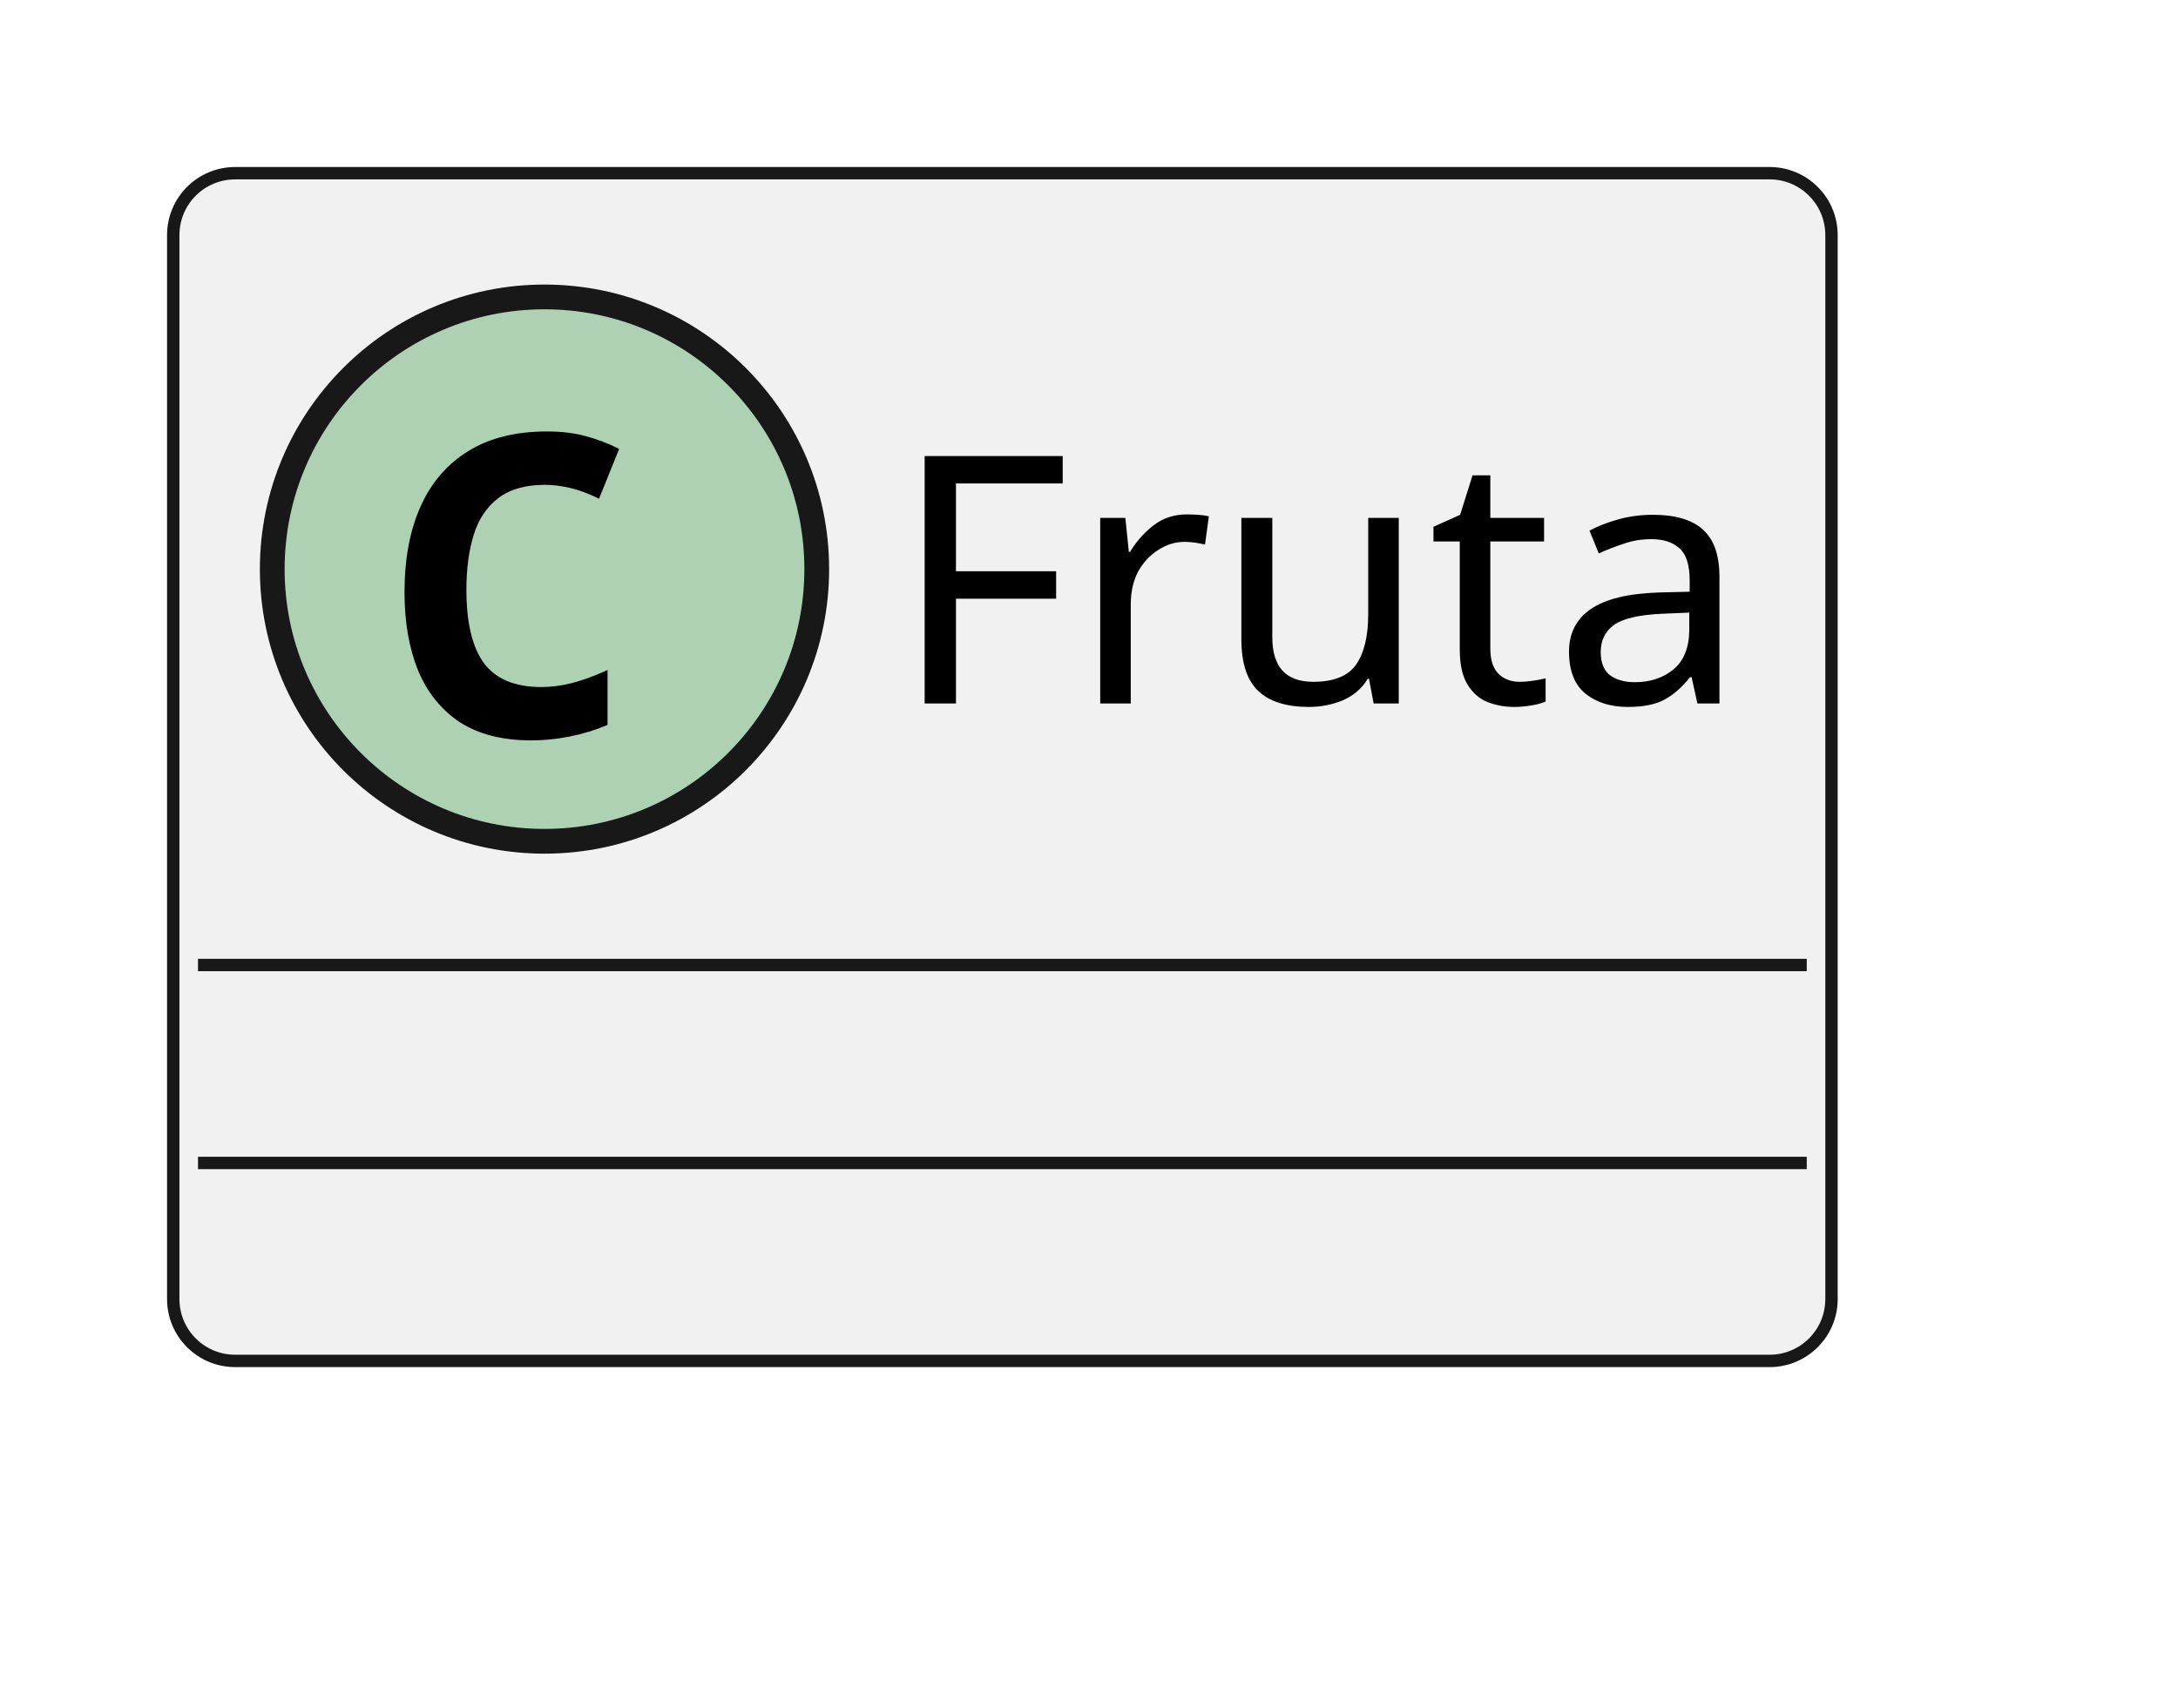
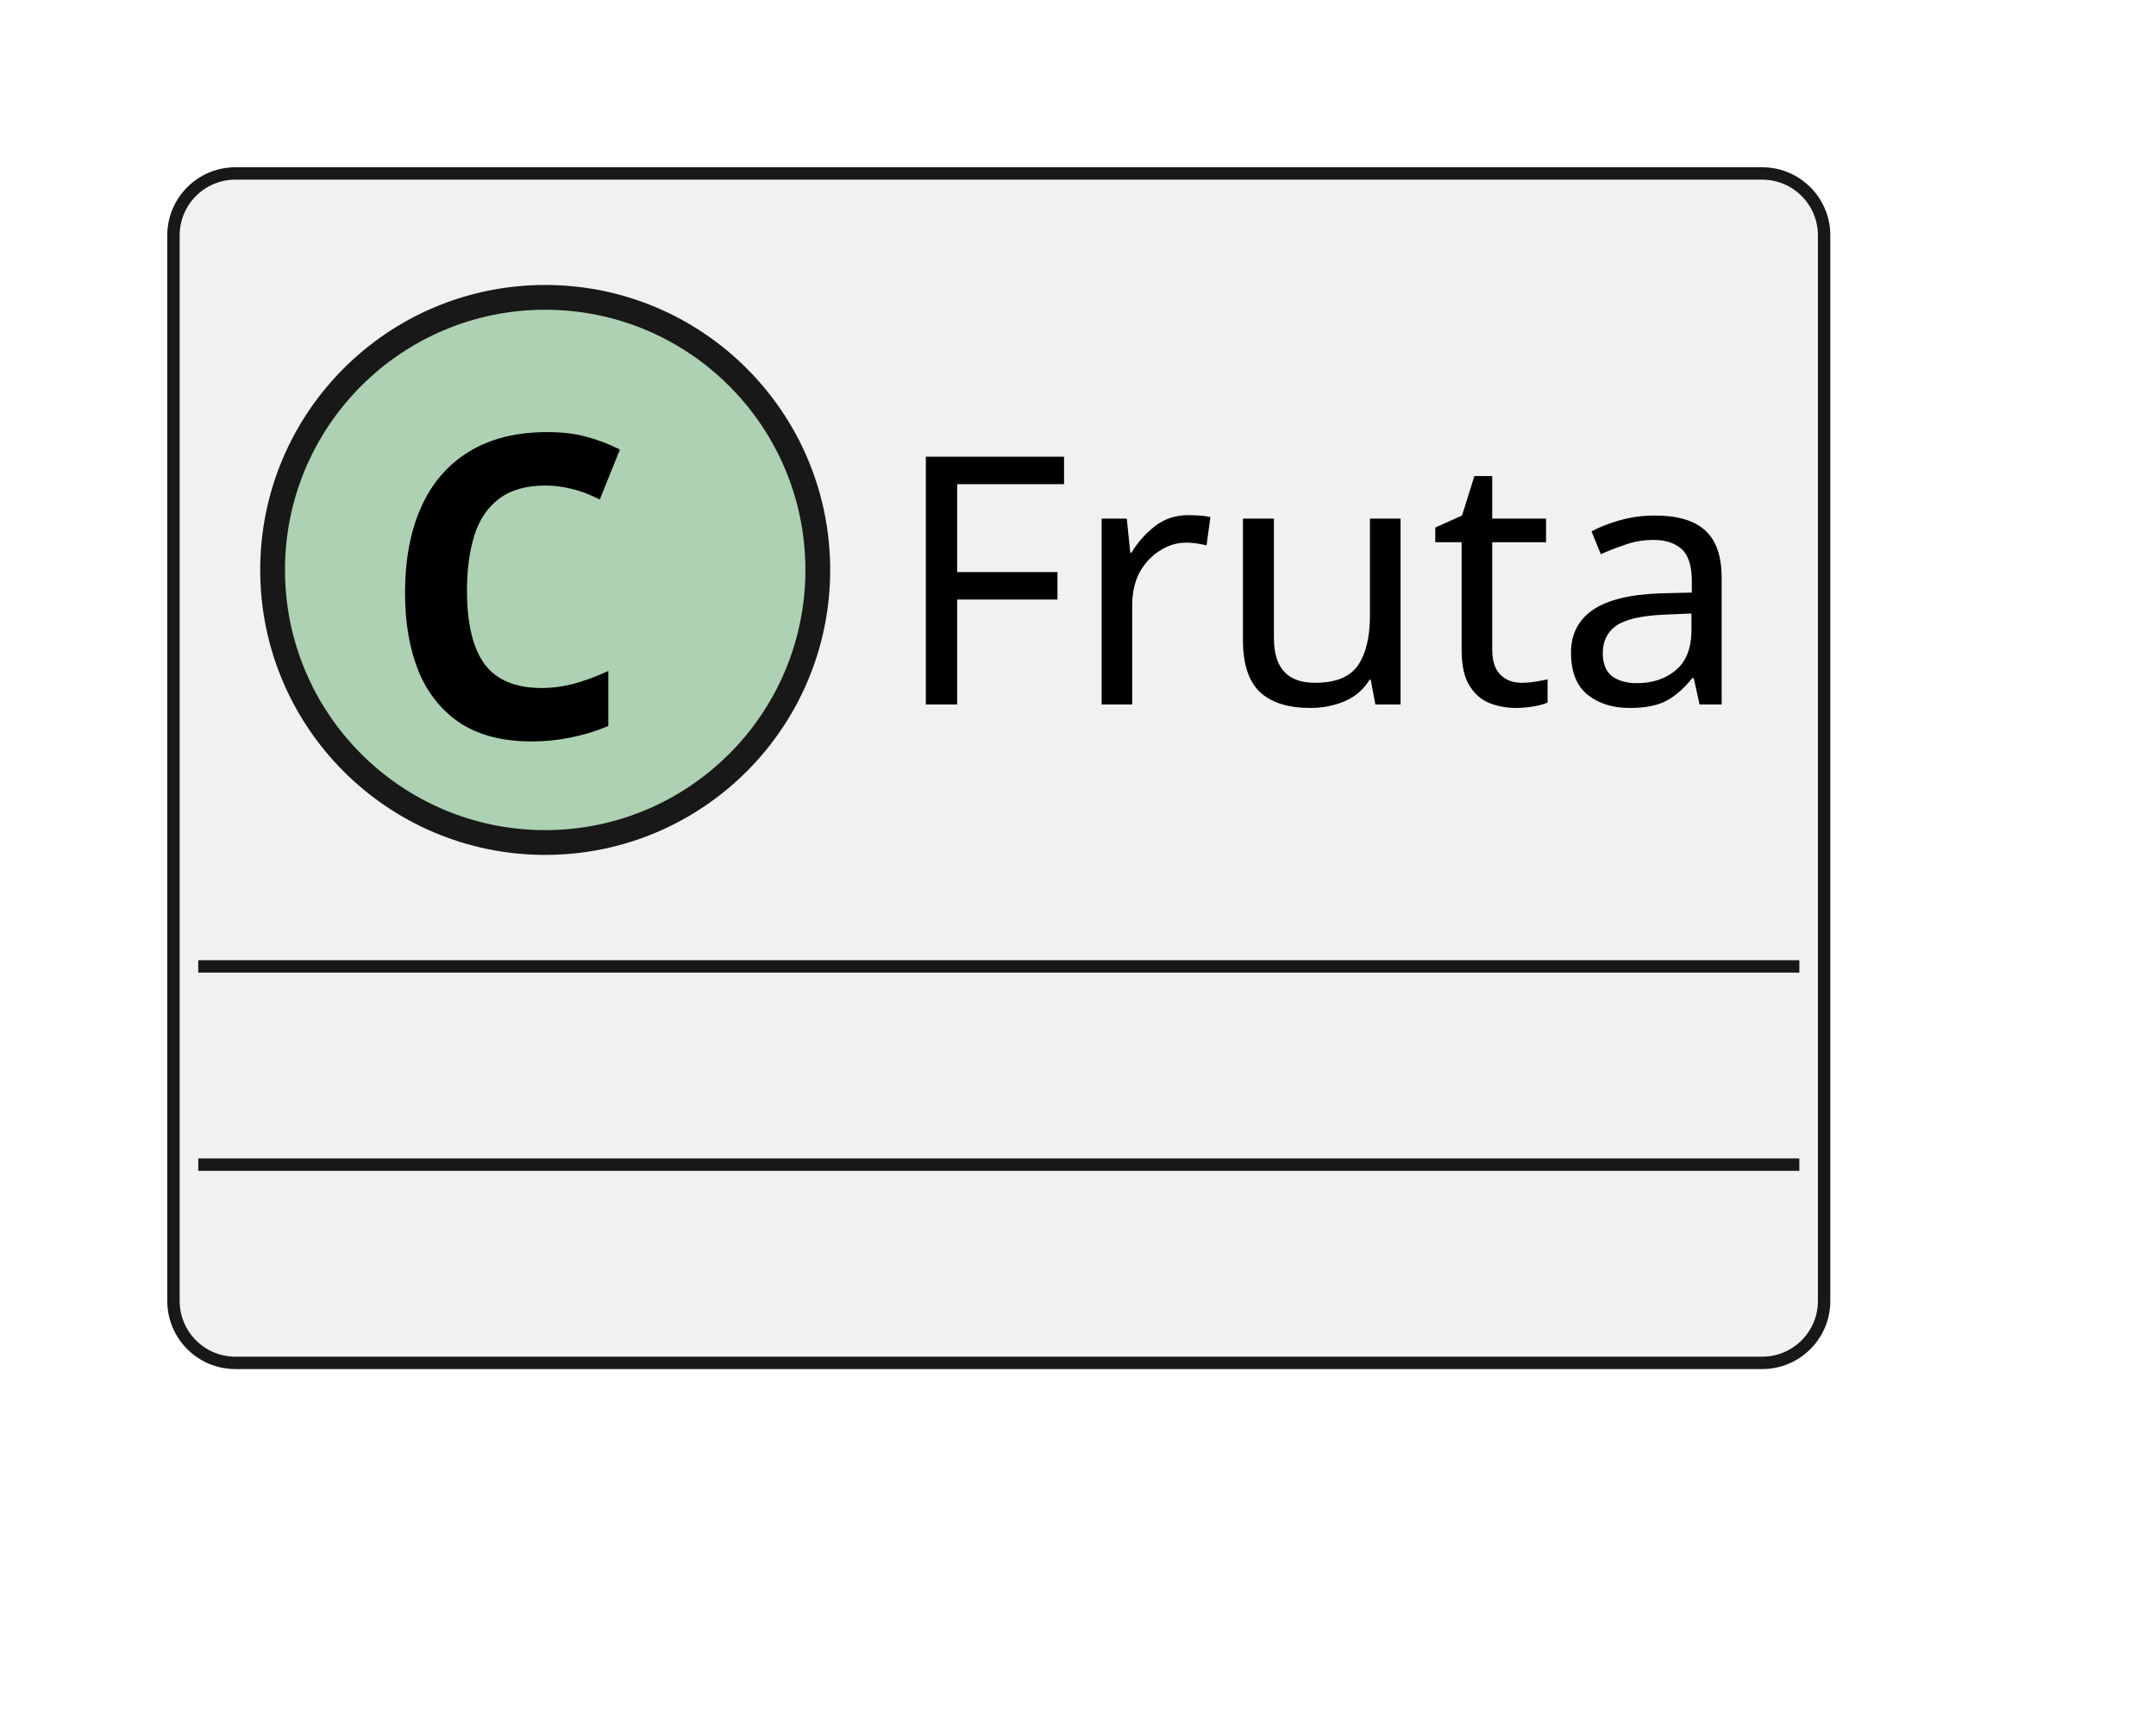
- <svg xmlns="http://www.w3.org/2000/svg" height="69" preserveAspectRatio="none" style="background:#fff;width:88px;height:69px" width="88">
+ <svg xmlns="http://www.w3.org/2000/svg" width="87" height="69" preserveAspectRatio="none" style="background:#fff;width:87px;height:69px">
  <g id="elem_Fruta">
-     <rect fill="#F1F1F1" height="48" id="Fruta" rx="2.5" ry="2.5" style="stroke:#181818;stroke-width:.5px" width="67" x="7" y="7" />
-     <circle cx="22" cy="23" fill="#ADD1B2" style="stroke:#181818;stroke-width:1px" r="11" />
-     <path d="M21.469 29.922q-1.75 0-2.89-.735-1.126-.75-1.688-2.093-.547-1.36-.547-3.157 0-2.03.656-3.484.656-1.453 1.938-2.234 1.28-.782 3.156-.782.89 0 1.562.188.672.172 1.36.516l-.813 2.015q-.625-.312-1.172-.437-.531-.125-1.015-.125-1.172 0-1.875.531-.703.531-1 1.484-.297.953-.297 2.22 0 2.015.718 2.983.72.954 2.313.954.594 0 1.219-.157.625-.156 1.453-.53v2.218q-.735.312-1.531.469-.782.156-1.547.156Z" />
-     <text font-family="sans-serif" font-size="14" textLength="35" x="36" y="28.432">Fruta</text>
-     <path style="stroke:#181818;stroke-width:.5px" d="M8 39h65M8 47h65" />
+     <rect id="Fruta" width="66.608" height="48" x="7" y="7" fill="#F1F1F1" rx="2.5" ry="2.5" style="stroke:#181818;stroke-width:.5px" />
+     <circle cx="22" cy="23" r="11" fill="#ADD1B2" style="stroke:#181818;stroke-width:1px" />
+     <path d="M21.469 29.922q-1.75 0-2.89-.735-1.126-.75-1.688-2.093-.547-1.36-.547-3.157 0-2.03.656-3.484.656-1.453 1.938-2.234 1.28-.782 3.156-.782.89 0 1.562.188.672.172 1.36.516l-.813 2.015q-.625-.312-1.172-.437-.531-.125-1.015-.125-1.172 0-1.875.531t-1 1.484-.297 2.22q0 2.015.718 2.983.72.954 2.313.954.594 0 1.219-.157.625-.156 1.453-.53v2.218q-.735.312-1.531.469-.782.156-1.547.156" />
+     <text x="36" y="28.432" font-family="sans-serif" font-size="14" textLength="34.608">Fruta</text>
+     <path d="M8 39h64.608M8 47h64.608" style="stroke:#181818;stroke-width:.5px" />
  </g>
</svg>
